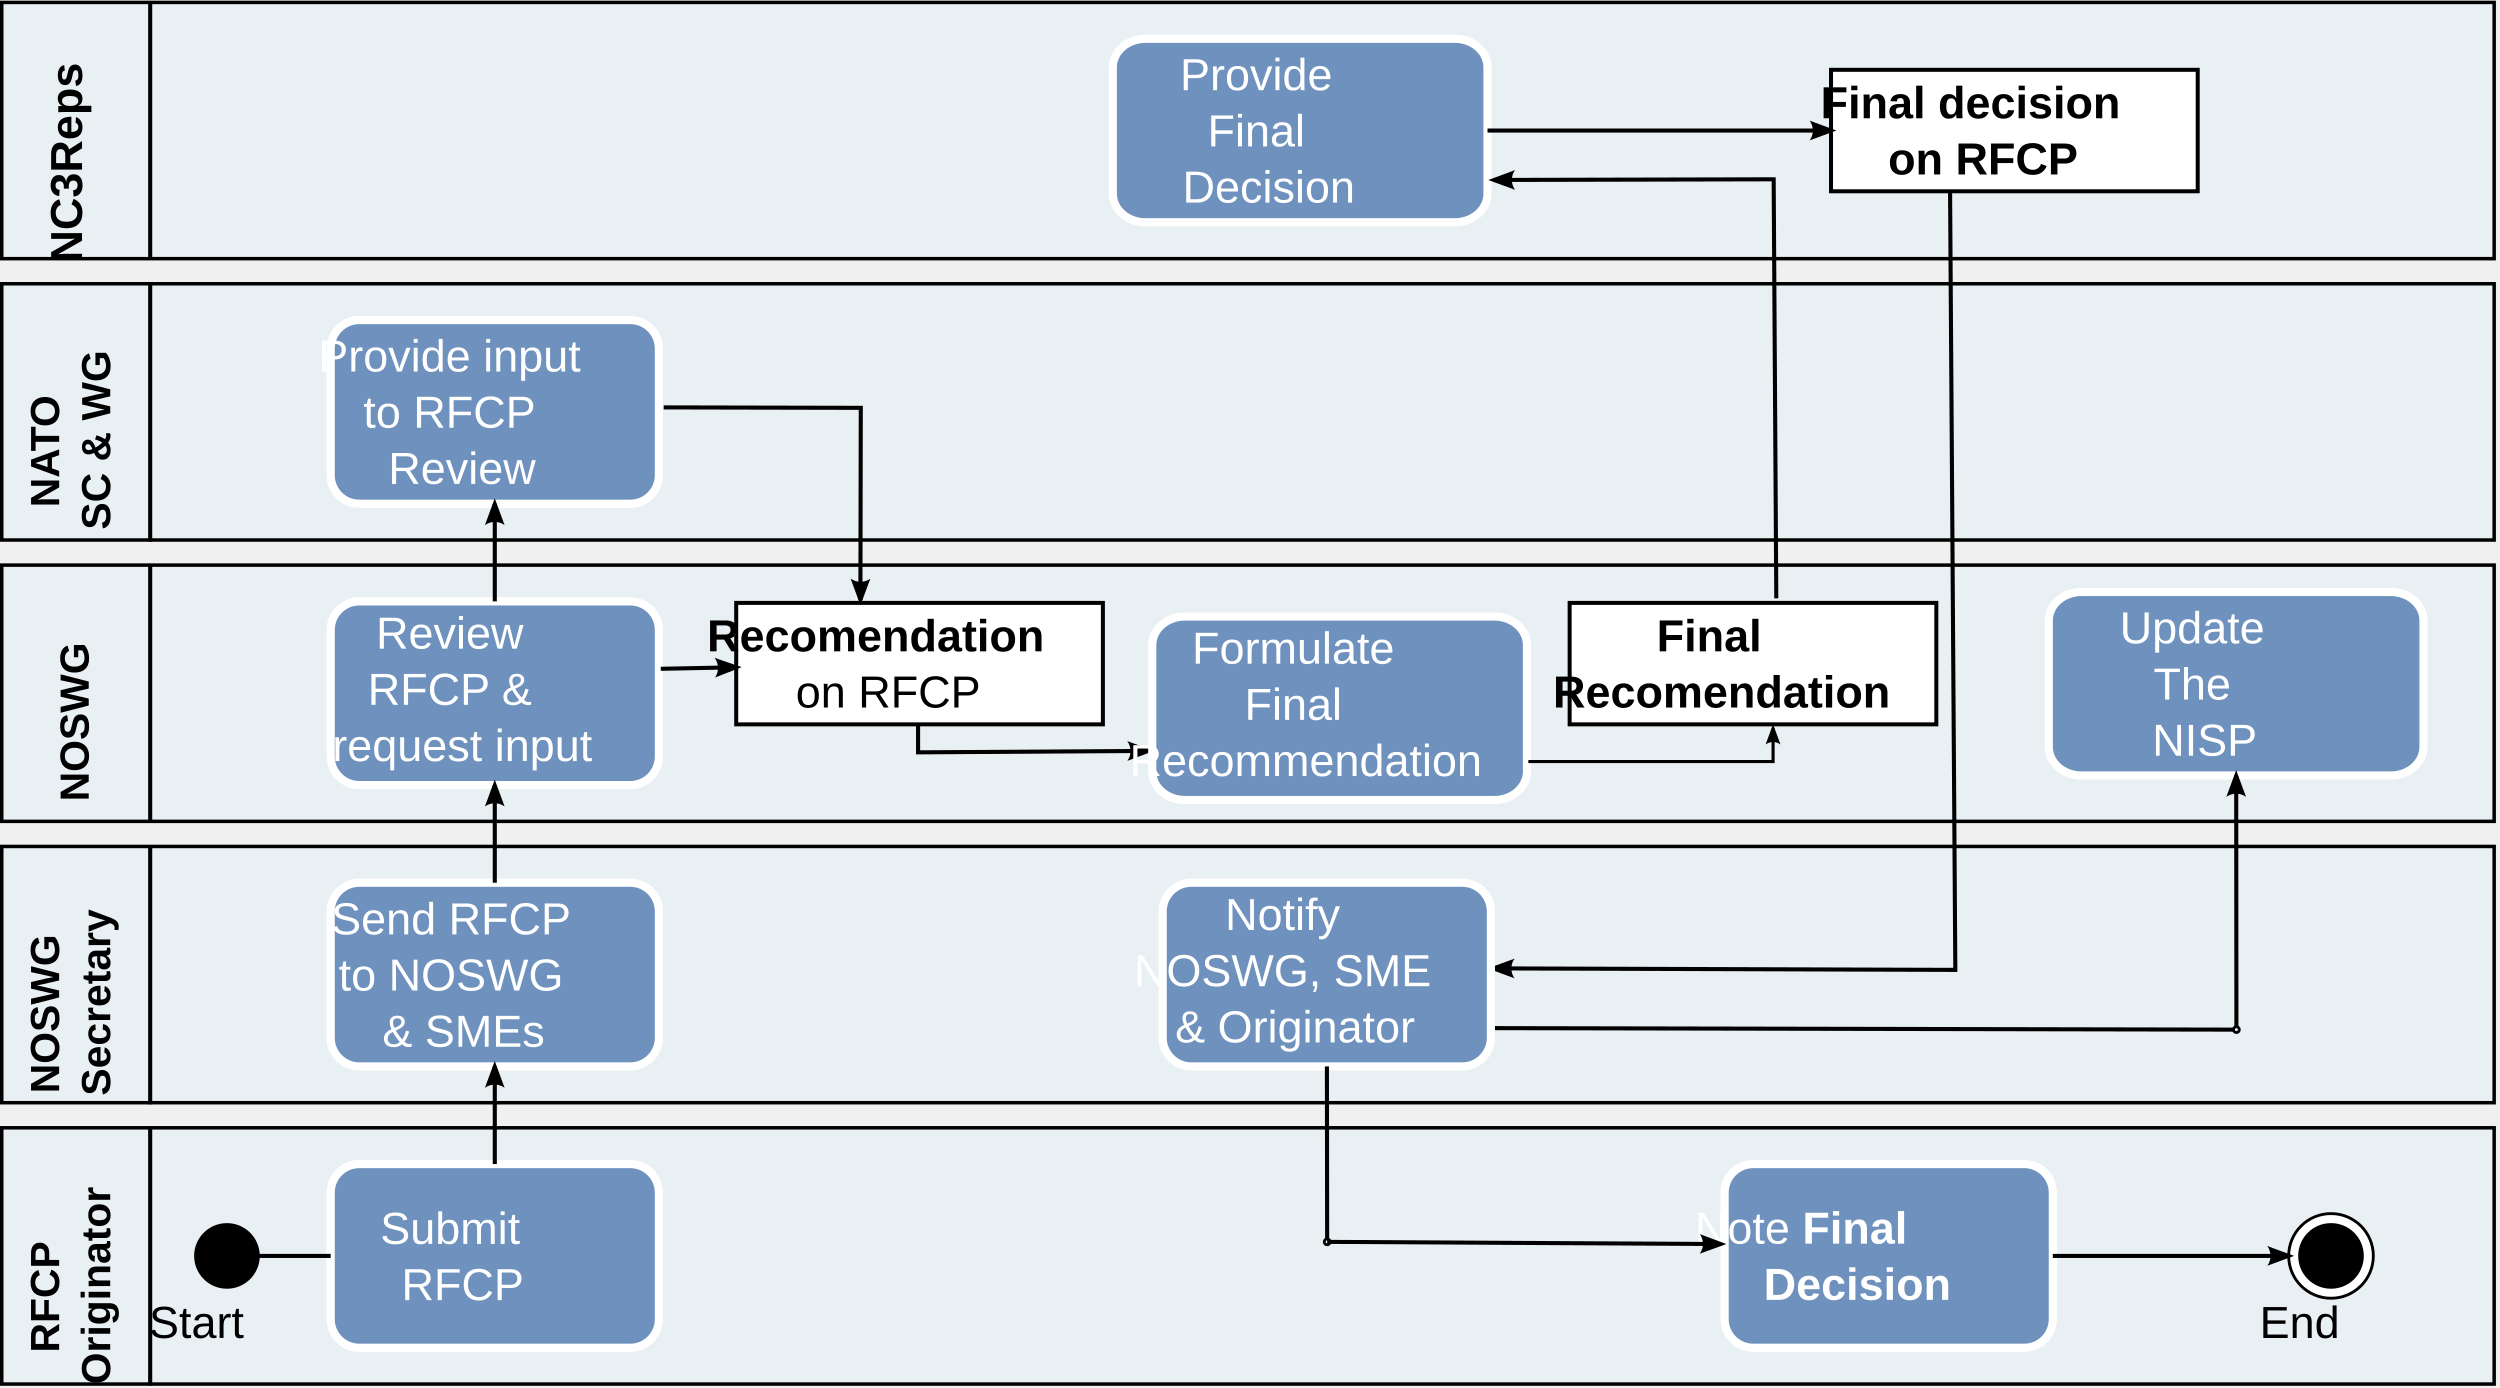
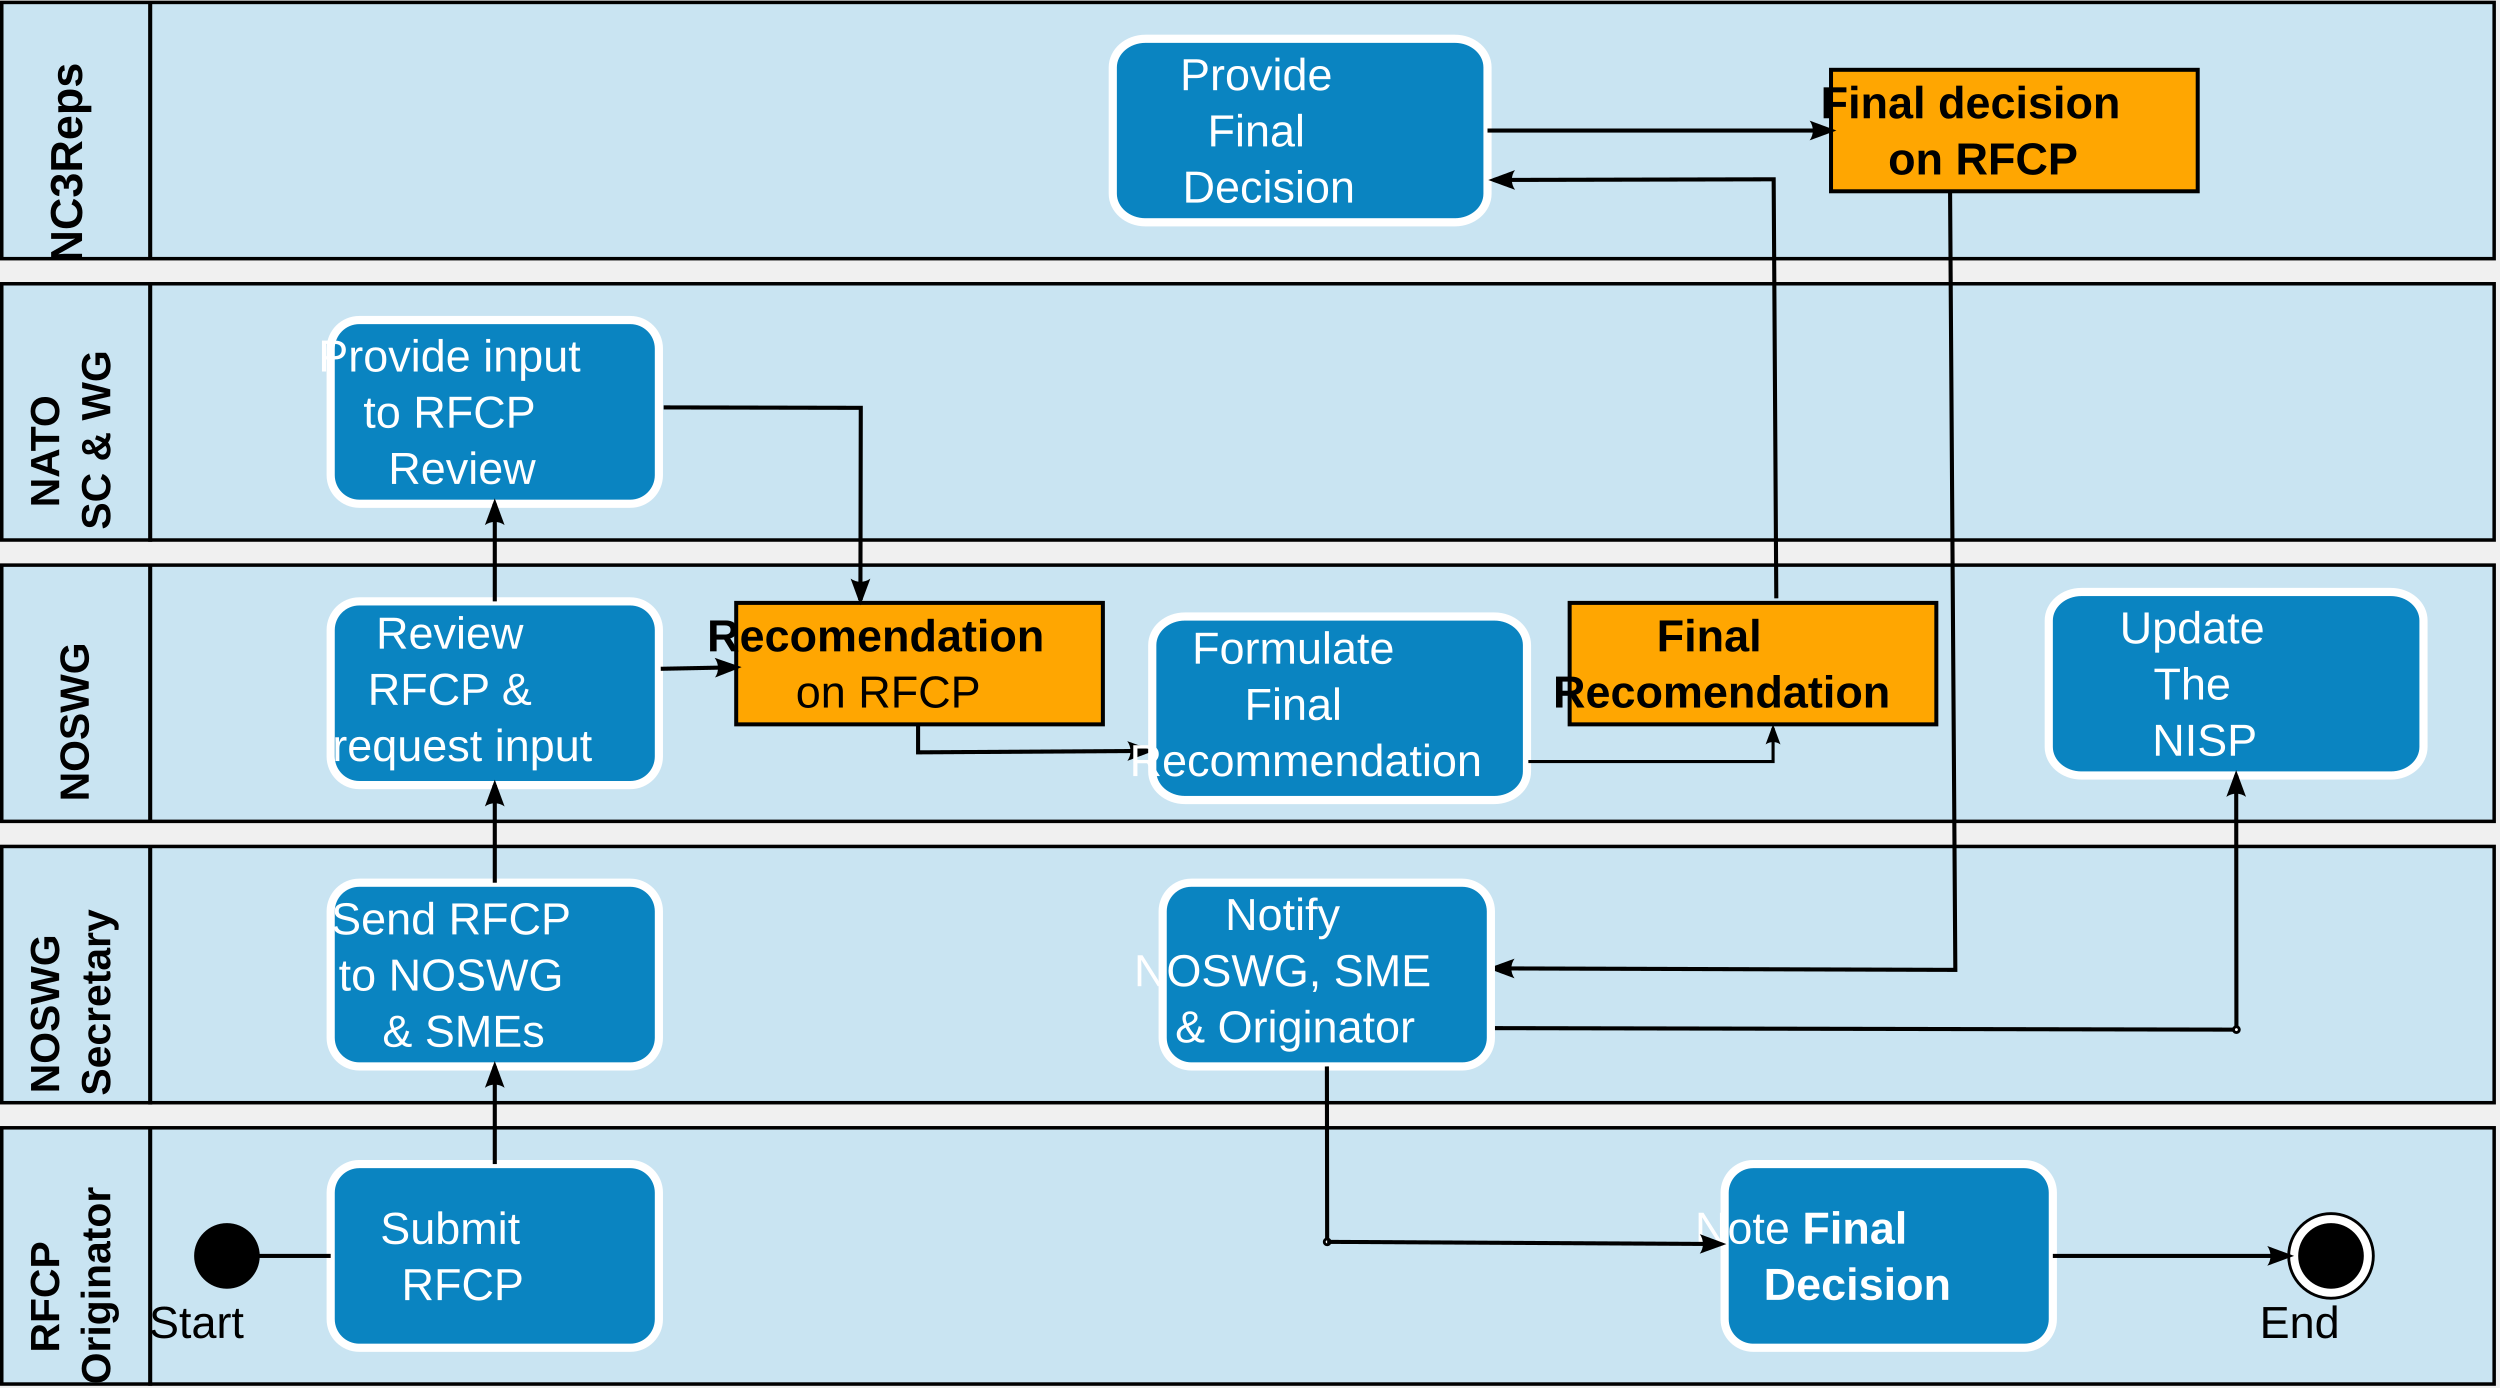
<svg xmlns="http://www.w3.org/2000/svg" width="611.7" height="339.529" id="svg2" version="1.1">
  <defs id="defs4">
    <marker orient="auto" refY="0" refX="0" id="Arrow2Mstart" style="overflow:visible">
      <path id="path3906" style="font-size:12px;fill-rule:evenodd;stroke-width:0.625;stroke-linejoin:round" d="M 8.719,4.034 -2.207,0.016 8.719,-4.002 c -1.745,2.372 -1.735,5.617 -6e-7,8.035 z" transform="scale(0.6,0.6)" />
    </marker>
    <marker orient="auto" refY="0" refX="0" id="Arrow2Mend" style="overflow:visible">
      <path id="path3909" style="font-size:12px;fill-rule:evenodd;stroke-width:0.625;stroke-linejoin:round" d="M 8.719,4.034 -2.207,0.016 8.719,-4.002 c -1.745,2.372 -1.735,5.617 -6e-7,8.035 z" transform="scale(-0.6,-0.6)" />
    </marker>
  </defs>
  <g id="layer1" transform="translate(-7.15,-452.5629)">
-     <rect style="fill:#e9f0f3;fill-opacity:1;fill-rule:evenodd;stroke:#000000;stroke-width:0.857;stroke-linejoin:miter;stroke-miterlimit:4;stroke-opacity:1;stroke-dasharray:none;stroke-dashoffset:0" id="rect2849-7" width="609.843" height="62.7" x="7.579" y="659.673" rx="0" ry="0.214" />
-     <rect style="fill:#e9f0f3;fill-opacity:1;fill-rule:evenodd;stroke:#000000;stroke-width:0.857;stroke-linejoin:miter;stroke-miterlimit:4;stroke-opacity:1;stroke-dasharray:none;stroke-dashoffset:0" id="rect2849-3" width="609.843" height="62.7" x="7.579" y="590.834" rx="0" ry="0.214" />
-     <rect style="fill:#e9f0f3;fill-opacity:1;fill-rule:evenodd;stroke:#000000;stroke-width:0.857;stroke-linejoin:miter;stroke-miterlimit:4;stroke-opacity:1;stroke-dasharray:none;stroke-dashoffset:0" id="rect2849-4" width="609.843" height="62.7" x="7.579" y="521.994" rx="0" ry="0.214" />
-     <rect style="fill:#e9f0f3;fill-opacity:1;fill-rule:evenodd;stroke:#000000;stroke-width:0.857;stroke-linejoin:miter;stroke-miterlimit:4;stroke-opacity:1;stroke-dasharray:none;stroke-dashoffset:0" id="rect2849" width="609.843" height="62.7" x="7.579" y="453.155" rx="0" ry="0.214" />
+     <rect style="fill:#c9e4f2;fill-opacity:1;fill-rule:evenodd;stroke:#000000;stroke-width:0.857;stroke-linejoin:miter;stroke-miterlimit:4;stroke-opacity:1;stroke-dasharray:none;stroke-dashoffset:0" id="rect2849-7" width="609.843" height="62.7" x="7.579" y="659.673" rx="0" ry="0.214" />
+     <rect style="fill:#c9e4f2;fill-opacity:1;fill-rule:evenodd;stroke:#000000;stroke-width:0.857;stroke-linejoin:miter;stroke-miterlimit:4;stroke-opacity:1;stroke-dasharray:none;stroke-dashoffset:0" id="rect2849-3" width="609.843" height="62.7" x="7.579" y="590.834" rx="0" ry="0.214" />
+     <rect style="fill:#c9e4f2;fill-opacity:1;fill-rule:evenodd;stroke:#000000;stroke-width:0.857;stroke-linejoin:miter;stroke-miterlimit:4;stroke-opacity:1;stroke-dasharray:none;stroke-dashoffset:0" id="rect2849-4" width="609.843" height="62.7" x="7.579" y="521.994" rx="0" ry="0.214" />
+     <rect style="fill:#c9e4f2;fill-opacity:1;fill-rule:evenodd;stroke:#000000;stroke-width:0.857;stroke-linejoin:miter;stroke-miterlimit:4;stroke-opacity:1;stroke-dasharray:none;stroke-dashoffset:0" id="rect2849" width="609.843" height="62.7" x="7.579" y="453.155" rx="0" ry="0.214" />
    <text xml:space="preserve" style="font-size:11px;font-style:normal;font-variant:normal;font-weight:bold;font-stretch:normal;text-align:center;text-anchor:middle;fill:#000000;fill-opacity:1;stroke:none;font-family:Arial;-inkscape-font-specification:Bitstream Vera Sans Bold" x="-484.712" y="27.225" id="text2851" transform="matrix(0,-1,1,0,0,0)">
      <tspan id="tspan2853" x="-484.712" y="27.225">NC3Reps</tspan>
    </text>
-     <rect style="fill:#e9f0f3;fill-opacity:1;fill-rule:evenodd;stroke:#000000;stroke-width:0.857;stroke-linejoin:miter;stroke-miterlimit:4;stroke-opacity:1;stroke-dasharray:none;stroke-dashoffset:0" id="rect2849-5" width="609.843" height="62.7" x="7.579" y="728.512" rx="0" ry="0.214" />
-     <rect style="fill:#6e91bd;fill-opacity:1;fill-rule:evenodd;stroke:#ffffff;stroke-width:2;stroke-linejoin:miter;stroke-miterlimit:4;stroke-opacity:1;stroke-dasharray:none;stroke-dashoffset:0" id="rect2826-6" width="80.307" height="44.951" x="88.061" y="737.386" ry="7" rx="7" />
+     <rect style="fill:#c9e4f2;fill-opacity:1;fill-rule:evenodd;stroke:#000000;stroke-width:0.857;stroke-linejoin:miter;stroke-miterlimit:4;stroke-opacity:1;stroke-dasharray:none;stroke-dashoffset:0" id="rect2849-5" width="609.843" height="62.7" x="7.579" y="728.512" rx="0" ry="0.214" />
+     <rect style="fill:#0a84c1;fill-opacity:1;fill-rule:evenodd;stroke:#ffffff;stroke-width:2;stroke-linejoin:miter;stroke-miterlimit:4;stroke-opacity:1;stroke-dasharray:none;stroke-dashoffset:0" id="rect2826-6" width="80.307" height="44.951" x="88.061" y="737.386" ry="7" rx="7" />
    <text xml:space="preserve" style="font-size:10px;font-style:normal;font-variant:normal;font-weight:bold;font-stretch:normal;text-align:center;text-anchor:middle;fill:#000000;fill-opacity:1;stroke:none;font-family:Arial;-inkscape-font-specification:Bitstream Vera Sans Bold" x="-553.259" y="21.623" id="text3725" transform="matrix(0,-1,1,0,0,0)">
      <tspan id="tspan3727" x="-553.259" y="21.623">NATO</tspan>
      <tspan x="-553.259" y="34.123" id="tspan3743">SC &amp; WG</tspan>
    </text>
    <text xml:space="preserve" style="font-size:10px;font-style:normal;font-variant:normal;font-weight:bold;font-stretch:normal;text-align:center;text-anchor:middle;fill:#000000;fill-opacity:1;stroke:none;font-family:Arial;-inkscape-font-specification:Bitstream Vera Sans Bold" x="-622.254" y="28.862" id="text3729" transform="matrix(0,-1,1,0,0,0)">
      <tspan id="tspan3731" x="-622.254" y="28.862">NOSWG</tspan>
    </text>
    <text xml:space="preserve" style="font-size:10px;font-style:normal;font-variant:normal;font-weight:bold;font-stretch:normal;text-align:center;text-anchor:middle;fill:#000000;fill-opacity:1;stroke:none;font-family:Arial;-inkscape-font-specification:Bitstream Vera Sans Bold" x="-690.901" y="21.621" id="text3733" transform="matrix(0,-1,1,0,0,0)">
      <tspan id="tspan3735" x="-690.901" y="21.621">NOSWG</tspan>
      <tspan x="-690.901" y="34.121" id="tspan4715">Secretary</tspan>
    </text>
    <text xml:space="preserve" style="font-size:10px;font-style:normal;font-variant:normal;font-weight:bold;font-stretch:normal;text-align:center;text-anchor:middle;fill:#000000;fill-opacity:1;stroke:none;font-family:Arial;-inkscape-font-specification:Bitstream Vera Sans Bold" x="-760.167" y="21.618" id="text3737" transform="matrix(0,-1,1,0,0,0)">
      <tspan id="tspan3739" x="-760.167" y="21.618">RFCP</tspan>
      <tspan x="-760.167" y="34.118" id="tspan3741">Originator</tspan>
    </text>
    <path style="fill:none;stroke:#000000;stroke-width:1px;stroke-linecap:butt;stroke-linejoin:miter;stroke-opacity:1" d="m 43.897,453.063 c 0,62.882 0,63.008 0,63.008" id="path3747" />
    <path style="fill:none;stroke:#000000;stroke-width:1px;stroke-linecap:butt;stroke-linejoin:miter;stroke-opacity:1" d="m 43.897,728.584 c 0,62.882 0,63.008 0,63.008" id="path3747-54" />
    <path style="fill:none;stroke:#000000;stroke-width:1px;stroke-linecap:butt;stroke-linejoin:miter;stroke-opacity:1" d="m 43.897,659.744 c 0,62.882 0,63.008 0,63.008" id="path3747-4" />
    <path style="fill:none;stroke:#000000;stroke-width:1px;stroke-linecap:butt;stroke-linejoin:miter;stroke-opacity:1" d="m 43.897,590.905 c 0,62.882 0,63.008 0,63.008" id="path3747-3" />
    <path style="fill:none;stroke:#000000;stroke-width:1px;stroke-linecap:butt;stroke-linejoin:miter;stroke-opacity:1" d="m 43.897,522.066 c 0,62.882 0,63.008 0,63.008" id="path3747-7" />
-     <rect style="fill:#6e91bd;fill-opacity:1;fill-rule:evenodd;stroke:#ffffff;stroke-width:2;stroke-linejoin:miter;stroke-miterlimit:4;stroke-opacity:1;stroke-dasharray:none;stroke-dashoffset:0" id="rect2826-6-8" width="80.307" height="44.951" x="88.061" y="668.547" ry="7" rx="7" />
-     <rect style="fill:#6e91bd;fill-opacity:1;fill-rule:evenodd;stroke:#ffffff;stroke-width:2;stroke-linejoin:miter;stroke-miterlimit:4;stroke-opacity:1;stroke-dasharray:none;stroke-dashoffset:0" id="rect2826-6-88" width="80.307" height="44.951" x="88.061" y="530.869" ry="7" rx="7" />
-     <rect style="fill:#6e91bd;fill-opacity:1;fill-rule:evenodd;stroke:#ffffff;stroke-width:2;stroke-linejoin:miter;stroke-miterlimit:4;stroke-opacity:1;stroke-dasharray:none;stroke-dashoffset:0" id="rect2826-6-3" width="80.307" height="44.951" x="88.061" y="599.708" ry="7" rx="7" />
+     <rect style="fill:#0a84c1;fill-opacity:1;fill-rule:evenodd;stroke:#ffffff;stroke-width:2;stroke-linejoin:miter;stroke-miterlimit:4;stroke-opacity:1;stroke-dasharray:none;stroke-dashoffset:0" id="rect2826-6-8" width="80.307" height="44.951" x="88.061" y="668.547" ry="7" rx="7" />
+     <rect style="fill:#0a84c1;fill-opacity:1;fill-rule:evenodd;stroke:#ffffff;stroke-width:2;stroke-linejoin:miter;stroke-miterlimit:4;stroke-opacity:1;stroke-dasharray:none;stroke-dashoffset:0" id="rect2826-6-88" width="80.307" height="44.951" x="88.061" y="530.869" ry="7" rx="7" />
+     <rect style="fill:#0a84c1;fill-opacity:1;fill-rule:evenodd;stroke:#ffffff;stroke-width:2;stroke-linejoin:miter;stroke-miterlimit:4;stroke-opacity:1;stroke-dasharray:none;stroke-dashoffset:0" id="rect2826-6-3" width="80.307" height="44.951" x="88.061" y="599.708" ry="7" rx="7" />
    <text xml:space="preserve" style="font-size:11px;font-style:normal;font-variant:normal;font-weight:normal;font-stretch:normal;text-align:center;text-anchor:middle;fill:#ffffff;fill-opacity:1;stroke:none;font-family:Arial;-inkscape-font-specification:Arial" x="128.005" y="756.924" id="text3847">
      <tspan id="tspan3849" x="128.005" y="756.924">Submit</tspan>
      <tspan x="128.005" y="770.674" id="tspan3851">RFCP</tspan>
    </text>
    <text xml:space="preserve" style="font-size:11px;font-style:normal;font-variant:normal;font-weight:normal;font-stretch:normal;text-align:center;text-anchor:middle;fill:#ffffff;fill-opacity:1;stroke:none;font-family:Arial;-inkscape-font-specification:Arial" x="128.212" y="681.186" id="text3853">
      <tspan id="tspan3855" x="128.212" y="681.186">Send RFCP</tspan>
      <tspan x="128.212" y="694.936" id="tspan3857">to NOSWG</tspan>
      <tspan x="128.212" y="708.686" id="tspan3859">&amp; SMEs</tspan>
    </text>
    <text xml:space="preserve" style="font-size:11px;font-style:normal;font-variant:normal;font-weight:normal;font-stretch:normal;text-align:center;text-anchor:middle;fill:#ffffff;fill-opacity:1;stroke:none;font-family:Arial;-inkscape-font-specification:Arial" x="127.895" y="611.278" id="text3861">
      <tspan id="tspan3863" x="127.895" y="611.278">Review</tspan>
      <tspan x="127.895" y="625.028" id="tspan3865">RFCP &amp;</tspan>
      <tspan x="127.895" y="638.778" id="tspan3867">request input</tspan>
    </text>
    <text xml:space="preserve" style="font-size:11px;font-style:normal;font-variant:normal;font-weight:normal;font-stretch:normal;text-align:center;text-anchor:middle;fill:#ffffff;fill-opacity:1;stroke:none;font-family:Arial;-inkscape-font-specification:Arial" x="127.828" y="543.467" id="text3869">
      <tspan id="tspan3871" x="127.828" y="543.467">Provide input</tspan>
      <tspan x="127.828" y="557.217" id="tspan3873">to RFCP</tspan>
      <tspan x="127.828" y="570.967" id="tspan3875">Review</tspan>
    </text>
    <path style="fill:none;stroke:#000000;stroke-width:1px;stroke-linecap:butt;stroke-linejoin:miter;stroke-opacity:1;marker-end:url(#Arrow2Mend)" d="m 128.214,737.386 0,-23.888" id="path3877" />
    <path style="fill:none;stroke:#000000;stroke-width:1px;stroke-linecap:butt;stroke-linejoin:miter;stroke-opacity:1;marker-end:url(#Arrow2Mend)" d="m 128.214,668.547 0,-23.888" id="path4327" />
    <path style="fill:none;stroke:#000000;stroke-width:1px;stroke-linecap:butt;stroke-linejoin:miter;stroke-opacity:1;marker-end:url(#Arrow2Mend)" d="m 128.214,599.708 0,-23.888" id="path4513" />
    <path style="fill:#000000;fill-opacity:1;fill-rule:evenodd;stroke:#000000;stroke-width:0.7;stroke-linejoin:miter;stroke-miterlimit:4;stroke-opacity:1;stroke-dasharray:none;stroke-dashoffset:0" id="path4699" d="m 70.357,763.612 c 0,4.241 -3.438,7.679 -7.679,7.679 -4.241,0 -7.679,-3.438 -7.679,-7.679 0,-4.241 3.438,-7.679 7.679,-7.679 4.241,0 7.679,3.438 7.679,7.679 z" transform="translate(0,-3.750023)" />
    <path style="fill:none;stroke:#000000;stroke-width:1px;stroke-linecap:butt;stroke-linejoin:miter;stroke-opacity:1" d="m 70.357,759.862 17.704,0" id="path4701" />
    <text xml:space="preserve" style="font-size:11px;font-style:normal;font-variant:normal;font-weight:normal;font-stretch:normal;text-align:center;text-anchor:middle;fill:#000000;fill-opacity:1;stroke:none;font-family:Arial;-inkscape-font-specification:Arial" x="62.857" y="779.934" id="text4703">
      <tspan id="tspan4705" x="62.857" y="779.934">Start</tspan>
    </text>
    <path style="fill:none;stroke:#000000;stroke-width:1px;stroke-linecap:butt;stroke-linejoin:miter;stroke-opacity:1;marker-end:url(#Arrow2Mend)" d="m 231.786,623.791 c 0,12.857 0,12.857 0,12.857 l 56.429,-0.357 0,0 0,0" id="path4836" />
-     <rect style="fill:#ffffff;fill-opacity:1;fill-rule:evenodd;stroke:#000000;stroke-width:0.979;stroke-linejoin:miter;stroke-miterlimit:4;stroke-opacity:1;stroke-dasharray:none;stroke-dashoffset:0" id="rect4707" width="89.721" height="29.721" x="187.283" y="600.078" rx="0" ry="0" />
+     <rect style="fill:#ffa601;fill-opacity:1;fill-rule:evenodd;stroke:#000000;stroke-width:0.979;stroke-linejoin:miter;stroke-miterlimit:4;stroke-opacity:1;stroke-dasharray:none;stroke-dashoffset:0" id="rect4707" width="89.721" height="29.721" x="187.283" y="600.078" rx="0" ry="0" />
    <text xml:space="preserve" style="font-size:11px;font-style:normal;font-variant:normal;font-weight:normal;font-stretch:normal;text-align:center;text-anchor:middle;fill:#000000;fill-opacity:1;stroke:none;font-family:Arial;-inkscape-font-specification:Arial" x="232.113" y="611.934" id="text4709">
      <tspan id="tspan4711" x="232.113" y="611.934" style="font-weight:bold;-inkscape-font-specification:Bitstream Vera Sans Bold">Recomendation</tspan>
      <tspan x="232.113" y="625.684" id="tspan4713">on RFCP</tspan>
    </text>
-     <rect style="fill:#6e91bd;fill-opacity:1;fill-rule:evenodd;stroke:#ffffff;stroke-width:2;stroke-linejoin:miter;stroke-miterlimit:4;stroke-opacity:1;stroke-dasharray:none;stroke-dashoffset:0" id="rect2826-6-8-1-6" width="91.688" height="44.904" x="289.084" y="603.41" ry="6.993" rx="7.992" />
+     <rect style="fill:#0a84c1;fill-opacity:1;fill-rule:evenodd;stroke:#ffffff;stroke-width:2;stroke-linejoin:miter;stroke-miterlimit:4;stroke-opacity:1;stroke-dasharray:none;stroke-dashoffset:0" id="rect2826-6-8-1-6" width="91.688" height="44.904" x="289.084" y="603.41" ry="6.993" rx="7.992" />
    <text xml:space="preserve" style="font-size:11px;font-style:normal;font-variant:normal;font-weight:normal;font-stretch:normal;text-align:center;text-anchor:middle;fill:#ffffff;fill-opacity:1;stroke:none;font-family:Arial;-inkscape-font-specification:Arial" x="334.284" y="614.959" id="text4739-8">
      <tspan id="tspan4741-9" x="334.284" y="614.959">Formulate</tspan>
      <tspan x="334.284" y="628.709" id="tspan4824">Final</tspan>
      <tspan x="334.284" y="642.459" id="tspan4747-6">Recommendation</tspan>
    </text>
    <path style="fill:none;stroke:#000000;stroke-width:0.756px;stroke-linecap:butt;stroke-linejoin:miter;stroke-opacity:1;marker-end:url(#Arrow2Mend)" d="m 381.107,638.898 59.879,0 0,-0.203 0,0 0,-7.93" id="path5208" />
-     <rect style="fill:#6e91bd;fill-opacity:1;fill-rule:evenodd;stroke:#ffffff;stroke-width:2;stroke-linejoin:miter;stroke-miterlimit:4;stroke-opacity:1;stroke-dasharray:none;stroke-dashoffset:0" id="rect2826-6-8-1-6-6" width="91.688" height="44.904" x="508.442" y="597.41" ry="6.993" rx="7.992" />
+     <rect style="fill:#0a84c1;fill-opacity:1;fill-rule:evenodd;stroke:#ffffff;stroke-width:2;stroke-linejoin:miter;stroke-miterlimit:4;stroke-opacity:1;stroke-dasharray:none;stroke-dashoffset:0" id="rect2826-6-8-1-6-6" width="91.688" height="44.904" x="508.442" y="597.41" ry="6.993" rx="7.992" />
    <text xml:space="preserve" style="font-size:11px;font-style:normal;font-variant:normal;font-weight:normal;font-stretch:normal;text-align:center;text-anchor:middle;fill:#ffffff;fill-opacity:1;stroke:none;font-family:Arial;-inkscape-font-specification:Arial" x="554.235" y="609.982" id="text4739-8-4">
      <tspan x="554.235" y="609.982" id="tspan4747-6-0">Update</tspan>
      <tspan x="554.235" y="623.732" id="tspan5676">The</tspan>
      <tspan x="554.235" y="637.482" id="tspan5678">NISP</tspan>
    </text>
-     <rect style="fill:#6e91bd;fill-opacity:1;fill-rule:evenodd;stroke:#ffffff;stroke-width:2;stroke-linejoin:miter;stroke-miterlimit:4;stroke-opacity:1;stroke-dasharray:none;stroke-dashoffset:0" id="rect2826-6-8-1-4" width="80.307" height="44.951" x="429.132" y="737.386" ry="7" rx="7" />
+     <rect style="fill:#0a84c1;fill-opacity:1;fill-rule:evenodd;stroke:#ffffff;stroke-width:2;stroke-linejoin:miter;stroke-miterlimit:4;stroke-opacity:1;stroke-dasharray:none;stroke-dashoffset:0" id="rect2826-6-8-1-4" width="80.307" height="44.951" x="429.132" y="737.386" ry="7" rx="7" />
    <path style="fill:#ffffff;stroke:#000000;stroke-width:0.7;stroke-linejoin:miter;stroke-miterlimit:4;stroke-opacity:1;stroke-dasharray:none;stroke-dashoffset:0" id="path5472" d="m 587.857,760.576 c 0,5.72 -4.637,10.357 -10.357,10.357 -5.72,0 -10.357,-4.637 -10.357,-10.357 0,-5.72 4.637,-10.357 10.357,-10.357 5.72,0 10.357,4.637 10.357,10.357 z" transform="translate(0,-0.7143307)" />
    <path style="fill:#000000;fill-opacity:1;fill-rule:evenodd;stroke:#000000;stroke-width:0.7;stroke-linejoin:miter;stroke-miterlimit:4;stroke-opacity:1;stroke-dasharray:none;stroke-dashoffset:0" id="path4699-8" d="m 70.357,763.612 c 0,4.241 -3.438,7.679 -7.679,7.679 -4.241,0 -7.679,-3.438 -7.679,-7.679 0,-4.241 3.438,-7.679 7.679,-7.679 4.241,0 7.679,3.438 7.679,7.679 z" transform="translate(514.8214,-3.750036)" />
    <path style="fill:none;stroke:#000000;stroke-width:1px;stroke-linecap:butt;stroke-linejoin:miter;stroke-opacity:1;marker-end:url(#Arrow2Mend)" d="m 509.439,759.862 57.704,0" id="path5478" />
    <text xml:space="preserve" style="font-size:11px;font-style:normal;font-variant:normal;font-weight:normal;font-stretch:normal;text-align:center;text-anchor:middle;fill:#ffffff;fill-opacity:1;stroke:none;font-family:Arial;-inkscape-font-specification:Arial" x="469.243" y="756.86" id="text5664">
      <tspan id="tspan5666" x="469.243" y="756.86">Note <tspan style="font-weight:bold;fill:#ffffff;-inkscape-font-specification:Bitstream Vera Sans Bold" id="tspan5670">Final</tspan>
      </tspan>
      <tspan x="469.243" y="770.61" id="tspan5668" style="font-weight:bold;fill:#ffffff;-inkscape-font-specification:Bitstream Vera Sans Bold">Decision</tspan>
    </text>
-     <rect style="fill:#6e91bd;fill-opacity:1;fill-rule:evenodd;stroke:#ffffff;stroke-width:2;stroke-linejoin:miter;stroke-miterlimit:4;stroke-opacity:1;stroke-dasharray:none;stroke-dashoffset:0" id="rect2826-6-8-1-6-6-7" width="91.688" height="44.904" x="279.425" y="462.053" ry="6.993" rx="7.992" />
+     <rect style="fill:#0a84c1;fill-opacity:1;fill-rule:evenodd;stroke:#ffffff;stroke-width:2;stroke-linejoin:miter;stroke-miterlimit:4;stroke-opacity:1;stroke-dasharray:none;stroke-dashoffset:0" id="rect2826-6-8-1-6-6-7" width="91.688" height="44.904" x="279.425" y="462.053" ry="6.993" rx="7.992" />
    <text xml:space="preserve" style="font-size:11px;font-style:normal;font-variant:normal;font-weight:normal;font-stretch:normal;text-align:center;text-anchor:middle;fill:#ffffff;fill-opacity:1;stroke:none;font-family:Arial;-inkscape-font-specification:Arial" x="325.226" y="474.628" id="text5702">
      <tspan id="tspan5704" x="325.226" y="474.628">Provide</tspan>
      <tspan x="325.226" y="488.378" id="tspan5706">Final</tspan>
      <tspan x="325.226" y="502.128" id="tspan5708">Decision</tspan>
    </text>
    <path style="fill:none;stroke:#000000;stroke-width:1px;stroke-linecap:butt;stroke-linejoin:miter;stroke-opacity:1;marker-end:url(#Arrow2Mend);display:inline" d="M 484.294,499.365 485.579,689.874 372.5,689.505" id="path5952" />
-     <rect style="fill:#ffffff;fill-opacity:1;fill-rule:evenodd;stroke:#000000;stroke-width:0.979;stroke-linejoin:miter;stroke-miterlimit:4;stroke-opacity:1;stroke-dasharray:none;stroke-dashoffset:0" id="rect4707-4-7" width="89.721" height="29.721" x="455.165" y="469.645" rx="0" ry="0" />
+     <rect style="fill:#ffa601;fill-opacity:1;fill-rule:evenodd;stroke:#000000;stroke-width:0.979;stroke-linejoin:miter;stroke-miterlimit:4;stroke-opacity:1;stroke-dasharray:none;stroke-dashoffset:0" id="rect4707-4-7" width="89.721" height="29.721" x="455.165" y="469.645" rx="0" ry="0" />
    <path style="fill:none;stroke:#000000;stroke-width:1px;stroke-linecap:butt;stroke-linejoin:miter;stroke-opacity:1;marker-end:url(#Arrow2Mend)" d="m 371.113,484.505 84.052,0" id="path5760" />
    <path style="fill:none;stroke:#000000;stroke-width:1px;stroke-linecap:butt;stroke-linejoin:miter;stroke-opacity:1;marker-end:url(#Arrow2Mend);display:inline" d="m 174.866,1006.62 60.761,41.218" id="path6326" />
    <path style="fill:none;stroke:#000000;stroke-width:1px;stroke-linecap:butt;stroke-linejoin:miter;stroke-opacity:1;marker-end:url(#Arrow2Mend)" d="m 441.774,598.957 -0.644,-102.525 -68.512,0.165" id="path6512" />
-     <rect style="fill:#ffffff;fill-opacity:1;fill-rule:evenodd;stroke:#000000;stroke-width:0.979;stroke-linejoin:miter;stroke-miterlimit:4;stroke-opacity:1;stroke-dasharray:none;stroke-dashoffset:0" id="rect4707-4" width="89.721" height="29.721" x="391.211" y="600.078" rx="0" ry="0" />
+     <rect style="fill:#ffa601;fill-opacity:1;fill-rule:evenodd;stroke:#000000;stroke-width:0.979;stroke-linejoin:miter;stroke-miterlimit:4;stroke-opacity:1;stroke-dasharray:none;stroke-dashoffset:0" id="rect4707-4" width="89.721" height="29.721" x="391.211" y="600.078" rx="0" ry="0" />
    <path style="fill:#ffffff;fill-opacity:1;fill-rule:evenodd;stroke:#000000;stroke-width:0.7;stroke-linejoin:miter;stroke-miterlimit:4;stroke-opacity:1;stroke-dasharray:none;stroke-dashoffset:0" id="path6700" d="m 561.066,704.494 c 0,0.392 -0.318,0.711 -0.711,0.711 -0.392,0 -0.711,-0.318 -0.711,-0.711 0,-0.392 0.318,-0.711 0.711,-0.711 0.392,0 0.711,0.318 0.711,0.711 z" transform="translate(-6,0)" />
    <path style="fill:none;stroke:#000000;stroke-width:1px;stroke-linecap:butt;stroke-linejoin:miter;stroke-opacity:1;display:inline" d="m 370.854,704.121 182.791,0.372" id="path6702" />
-     <rect style="fill:#6e91bd;fill-opacity:1;fill-rule:evenodd;stroke:#ffffff;stroke-width:2;stroke-linejoin:miter;stroke-miterlimit:4;stroke-opacity:1;stroke-dasharray:none;stroke-dashoffset:0" id="rect2826-6-8-1" width="80.307" height="44.951" x="291.632" y="668.547" ry="7" rx="7" />
+     <rect style="fill:#0a84c1;fill-opacity:1;fill-rule:evenodd;stroke:#ffffff;stroke-width:2;stroke-linejoin:miter;stroke-miterlimit:4;stroke-opacity:1;stroke-dasharray:none;stroke-dashoffset:0" id="rect2826-6-8-1" width="80.307" height="44.951" x="291.632" y="668.547" ry="7" rx="7" />
    <path style="fill:none;stroke:#000000;stroke-width:1px;stroke-linecap:butt;stroke-linejoin:miter;stroke-opacity:1;marker-start:url(#Arrow2Mstart)" d="m 554.304,642.314 0.051,61.469" id="path6706" />
    <path style="fill:#ffffff;fill-opacity:1;fill-rule:evenodd;stroke:#000000;stroke-width:0.7;stroke-linejoin:miter;stroke-miterlimit:4;stroke-opacity:1;stroke-dasharray:none;stroke-dashoffset:0" id="path6700-2" d="m 561.066,704.494 c 0,0.392 -0.318,0.711 -0.711,0.711 -0.392,0 -0.711,-0.318 -0.711,-0.711 0,-0.392 0.318,-0.711 0.711,-0.711 0.392,0 0.711,0.318 0.711,0.711 z" transform="translate(-228.4772,51.92894)" />
    <path style="fill:none;stroke:#000000;stroke-width:1px;stroke-linecap:butt;stroke-linejoin:miter;stroke-opacity:1" d="m 331.877,755.712 -0.06,-42.214" id="path6920" />
    <path style="fill:none;stroke:#000000;stroke-width:0.992;stroke-linecap:butt;stroke-linejoin:miter;stroke-miterlimit:4;stroke-opacity:1;stroke-dasharray:none;marker-start:url(#Arrow2Mstart)" d="m 428.242,756.96 -96.368,-0.538" id="path6922" />
    <text xml:space="preserve" style="font-size:11px;font-style:normal;font-variant:normal;font-weight:normal;font-stretch:normal;text-align:center;text-anchor:middle;fill:#000000;fill-opacity:1;stroke:none;font-family:Arial;-inkscape-font-specification:Arial" x="436.042" y="611.936" id="text4709-9">
      <tspan id="tspan4711-2" x="436.042" y="611.936" style="font-weight:bold;-inkscape-font-specification:Bitstream Vera Sans Bold">Final</tspan>
      <tspan x="436.042" y="625.686" id="tspan4713-0" style="font-weight:bold;-inkscape-font-specification:Bitstream Vera Sans Bold">Recomendation</tspan>
    </text>
    <text xml:space="preserve" style="font-size:11px;font-style:normal;font-variant:normal;font-weight:normal;font-stretch:normal;text-align:center;text-anchor:middle;fill:#ffffff;fill-opacity:1;stroke:none;font-family:Arial;-inkscape-font-specification:Arial" x="331.668" y="680.12" id="text4739">
      <tspan id="tspan4741" x="331.668" y="680.12">Notify</tspan>
      <tspan x="331.668" y="693.87" id="tspan4743">NOSWG, SME</tspan>
      <tspan x="331.668" y="707.62" id="tspan4747">&amp; Originator</tspan>
    </text>
    <text xml:space="preserve" style="font-size:11px;font-style:normal;font-variant:normal;font-weight:normal;font-stretch:normal;text-align:center;text-anchor:middle;fill:#000000;fill-opacity:1;stroke:none;font-family:Arial;-inkscape-font-specification:Arial" x="577.465" y="779.939" id="text4703-2">
      <tspan id="tspan4705-6" x="577.465" y="779.939">End</tspan>
    </text>
    <text xml:space="preserve" style="font-size:11px;font-style:normal;font-variant:normal;font-weight:normal;font-stretch:normal;text-align:center;text-anchor:middle;fill:#000000;fill-opacity:1;stroke:none;font-family:Arial;-inkscape-font-specification:Arial" x="499.993" y="481.5" id="text4709-9-1-2">
      <tspan x="499.993" y="481.5" id="tspan4713-0-2-0" style="font-weight:bold;-inkscape-font-specification:Bitstream Vera Sans Bold">Final decision</tspan>
      <tspan x="499.993" y="495.25" style="font-weight:bold;-inkscape-font-specification:Bitstream Vera Sans Bold" id="tspan2950-6">on RFCP</tspan>
    </text>
    <path style="fill:none;stroke:#000000;stroke-width:1px;stroke-linecap:butt;stroke-linejoin:miter;stroke-opacity:1;marker-end:url(#Arrow2Mend);display:inline" d="m 175.265,1066.858 17.767,-0.355" id="path3153" />
    <path style="fill:none;stroke:#000000;stroke-width:1px;stroke-linecap:butt;stroke-linejoin:miter;stroke-opacity:1;marker-end:url(#Arrow2Mend);display:inline" d="m 162.386,99.681 48.231,0.11 -0.094,47.014" id="path2960" transform="translate(7.15,452.5629)" />
    <path style="fill:none;stroke:#000000;stroke-width:1px;stroke-linecap:butt;stroke-linejoin:miter;stroke-opacity:1;marker-end:url(#Arrow2Mend);display:inline" d="m 161.675,163.641 18.457,-0.369" id="path3932" transform="translate(7.15,452.5629)" />
+     <rect y="703.155" x="654.104" height="36.365" width="32.325" id="rect2840" style="color:#000000;fill:#ffa601;fill-opacity:1;fill-rule:nonzero;stroke:#000000;stroke-width:1;marker:none;visibility:visible;display:inline;overflow:visible;enable-background:accumulate" />
+     <rect style="color:#000000;fill:#c9e4f2;fill-opacity:1;fill-rule:nonzero;stroke:#000000;stroke-width:1;marker:none;visibility:visible;display:inline;overflow:visible;enable-background:accumulate" id="rect2842" width="32.325" height="36.365" x="654.609" y="655.678" />
+     <rect y="609.716" x="653.094" height="36.365" width="32.325" id="rect2844" style="color:#000000;fill:#60afd7;fill-opacity:1;fill-rule:nonzero;stroke:#000000;stroke-width:1;marker:none;visibility:visible;display:inline;overflow:visible;enable-background:accumulate" />
+     <rect style="color:#000000;fill:#ffffff;fill-opacity:1;fill-rule:nonzero;stroke:#000000;stroke-width:1;marker:none;visibility:visible;display:inline;overflow:visible;enable-background:accumulate" id="rect2846" width="32.325" height="36.365" x="654.104" y="562.744" />
+     <rect y="516.277" x="654.609" height="36.365" width="32.325" id="rect2848" style="color:#000000;fill:#0a84c1;fill-opacity:1;fill-rule:nonzero;stroke:#000000;stroke-width:1;marker:none;visibility:visible;display:inline;overflow:visible;enable-background:accumulate" />
+     <text xml:space="preserve" style="font-size:9.272px;font-style:normal;font-variant:normal;font-weight:normal;font-stretch:normal;text-align:start;text-anchor:start;fill:#000000;fill-opacity:1;stroke:none;font-family:Arial;-inkscape-font-specification:Bitstream Vera Sans" x="714.713" y="533.955" id="text9100">
+       <tspan id="tspan9102" x="714.713" y="533.955">0A84C1</tspan>
+     </text>
+     <text xml:space="preserve" style="font-size:9.272px;font-style:normal;font-variant:normal;font-weight:normal;font-stretch:normal;text-align:start;text-anchor:start;fill:#000000;fill-opacity:1;stroke:none;font-family:Arial;-inkscape-font-specification:Bitstream Vera Sans" x="718.754" y="627.394" id="text9104">
+       <tspan id="tspan9106" x="718.754" y="627.394">60AFD7</tspan>
+     </text>
+     <text xml:space="preserve" style="font-size:9.272px;font-style:normal;font-variant:normal;font-weight:normal;font-stretch:normal;text-align:start;text-anchor:start;fill:#000000;fill-opacity:1;stroke:none;font-family:Arial;-inkscape-font-specification:Bitstream Vera Sans" x="730.876" y="673.861" id="text9108">
+       <tspan id="tspan9110" x="730.876" y="673.861">C9E4F2</tspan>
+     </text>
+     <text xml:space="preserve" style="font-size:9.272px;font-style:normal;font-variant:normal;font-weight:normal;font-stretch:normal;text-align:start;text-anchor:start;fill:#000000;fill-opacity:1;stroke:none;font-family:Arial;-inkscape-font-specification:Bitstream Vera Sans" x="715.723" y="718.813" id="text9120">
+       <tspan id="tspan9122" x="715.723" y="718.813">FFA601</tspan>
+     </text>
+     <text xml:space="preserve" style="font-size:9.272px;font-style:normal;font-variant:normal;font-weight:normal;font-stretch:normal;text-align:start;text-anchor:start;fill:#000000;fill-opacity:1;stroke:none;font-family:Arial;-inkscape-font-specification:Bitstream Vera Sans" x="712.693" y="579.917" id="text9124">
+       <tspan id="tspan9126" x="712.693" y="579.917">FFFFFF</tspan>
+     </text>
  </g>
</svg>
